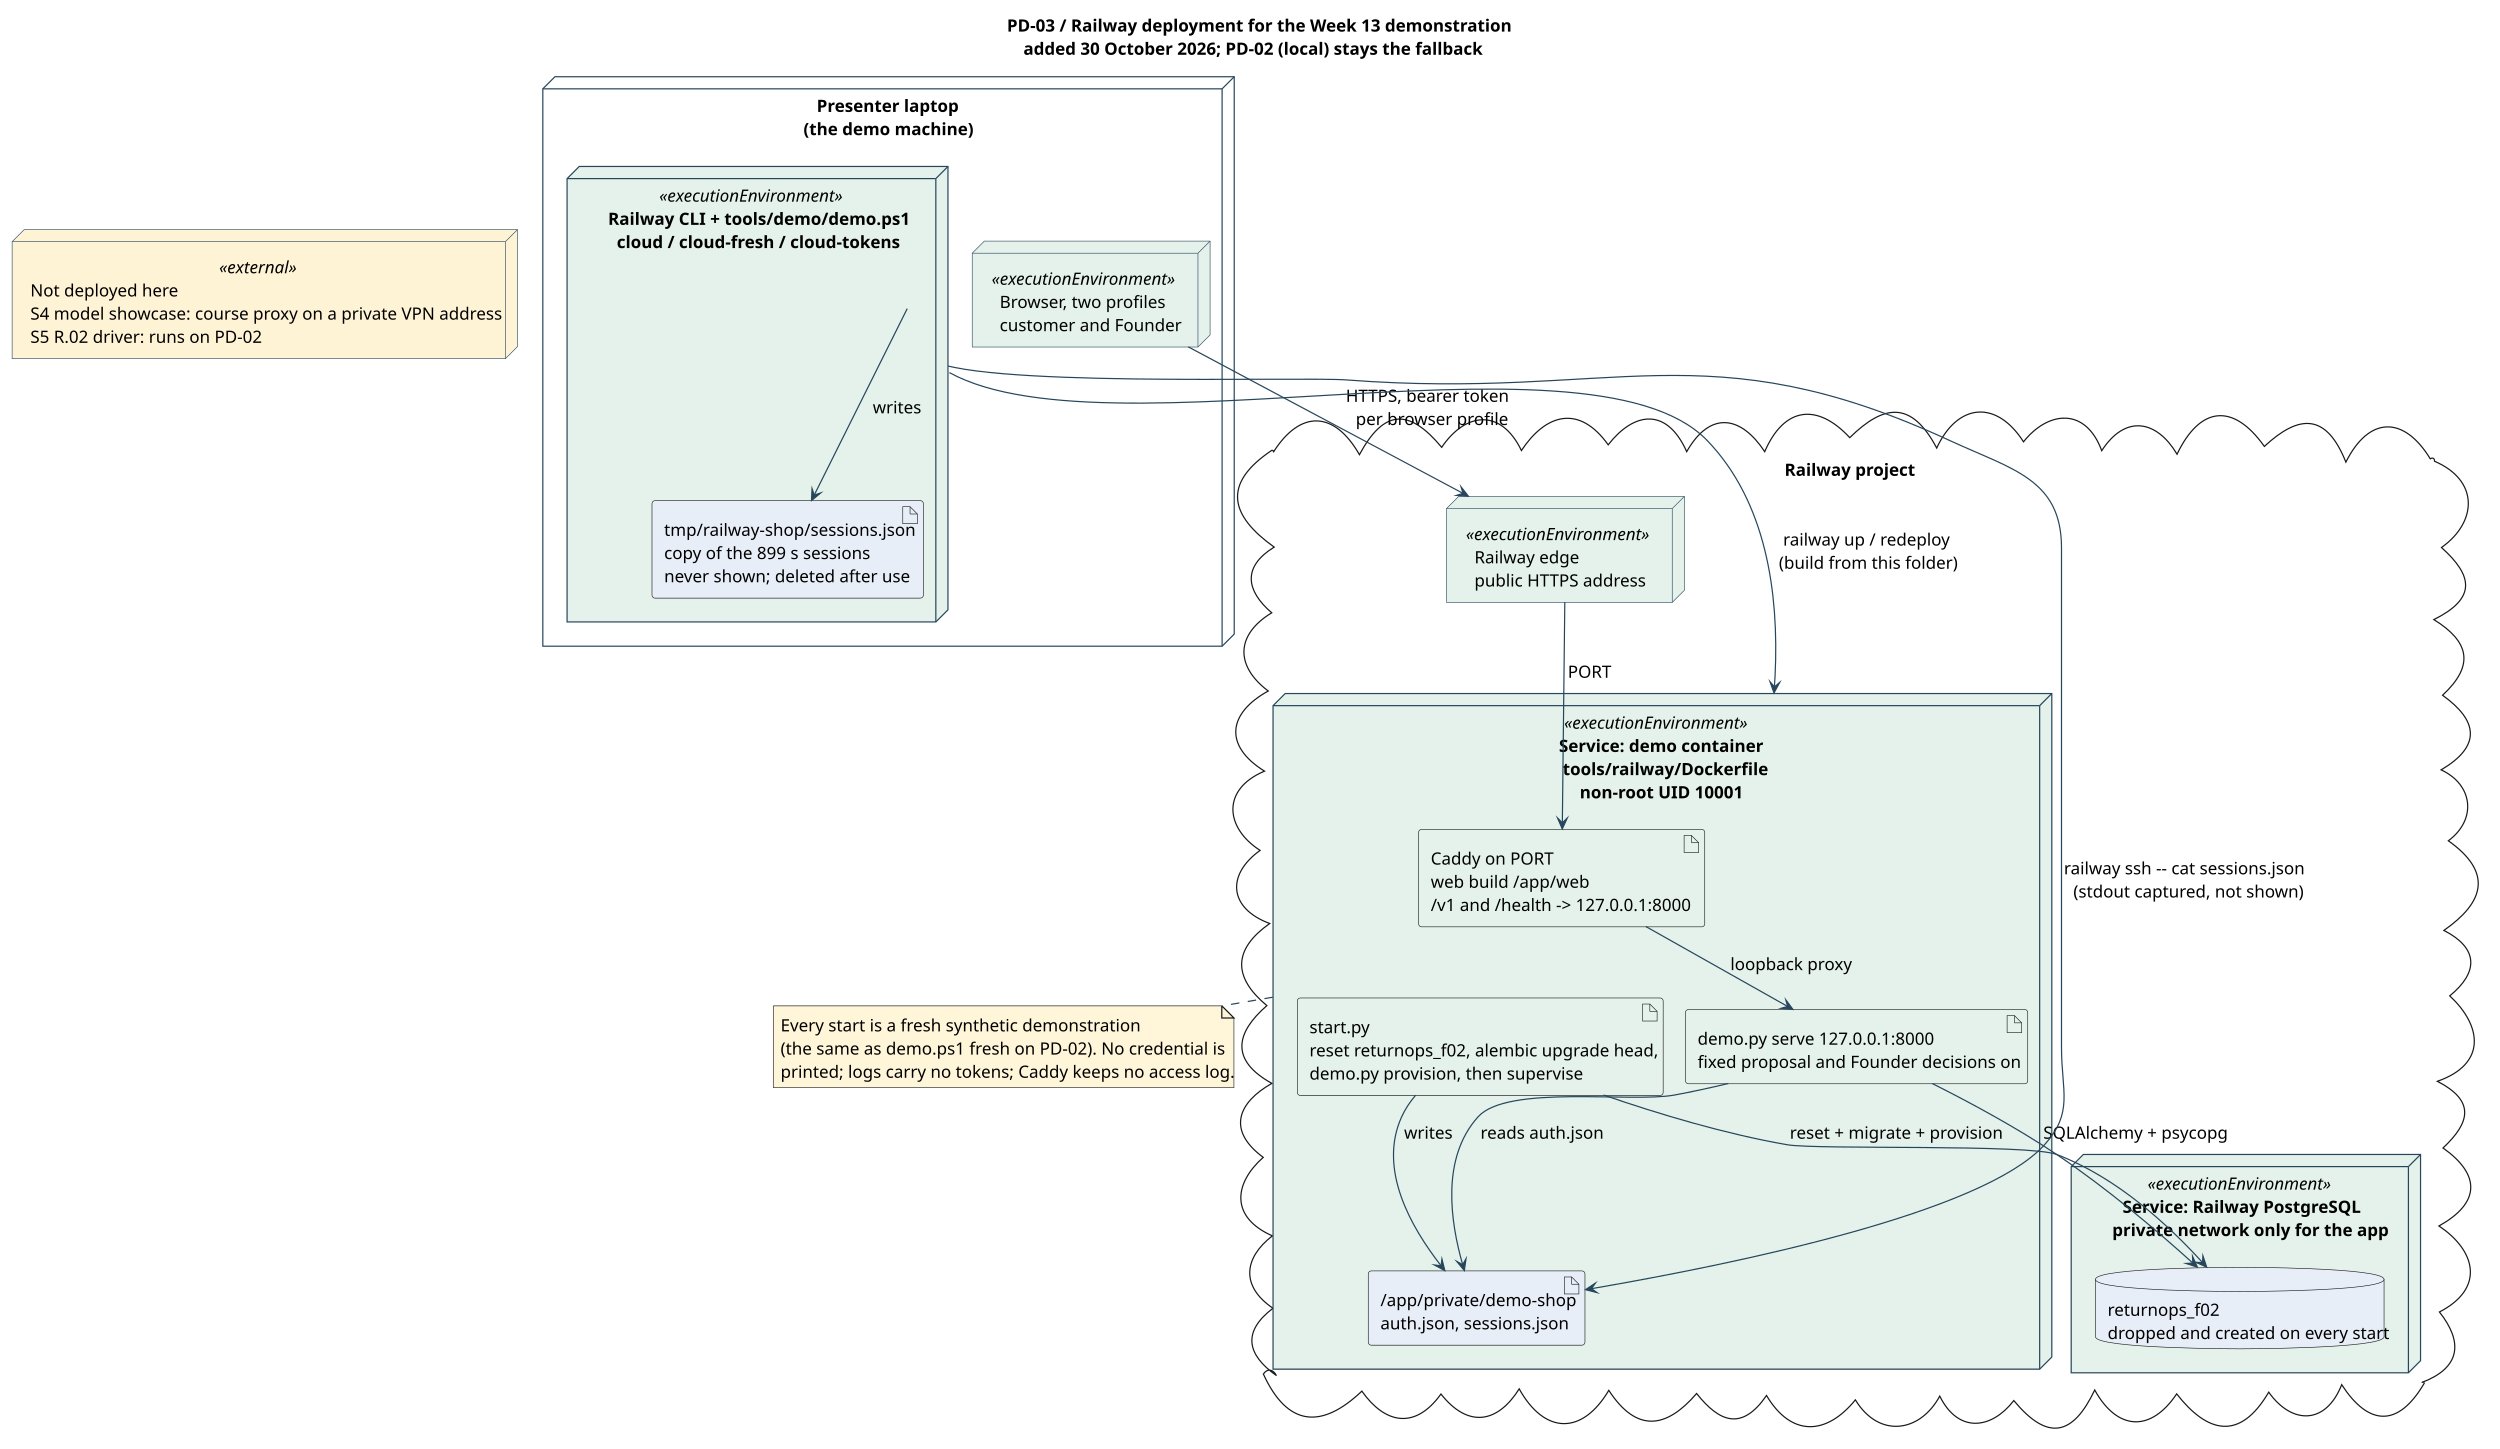
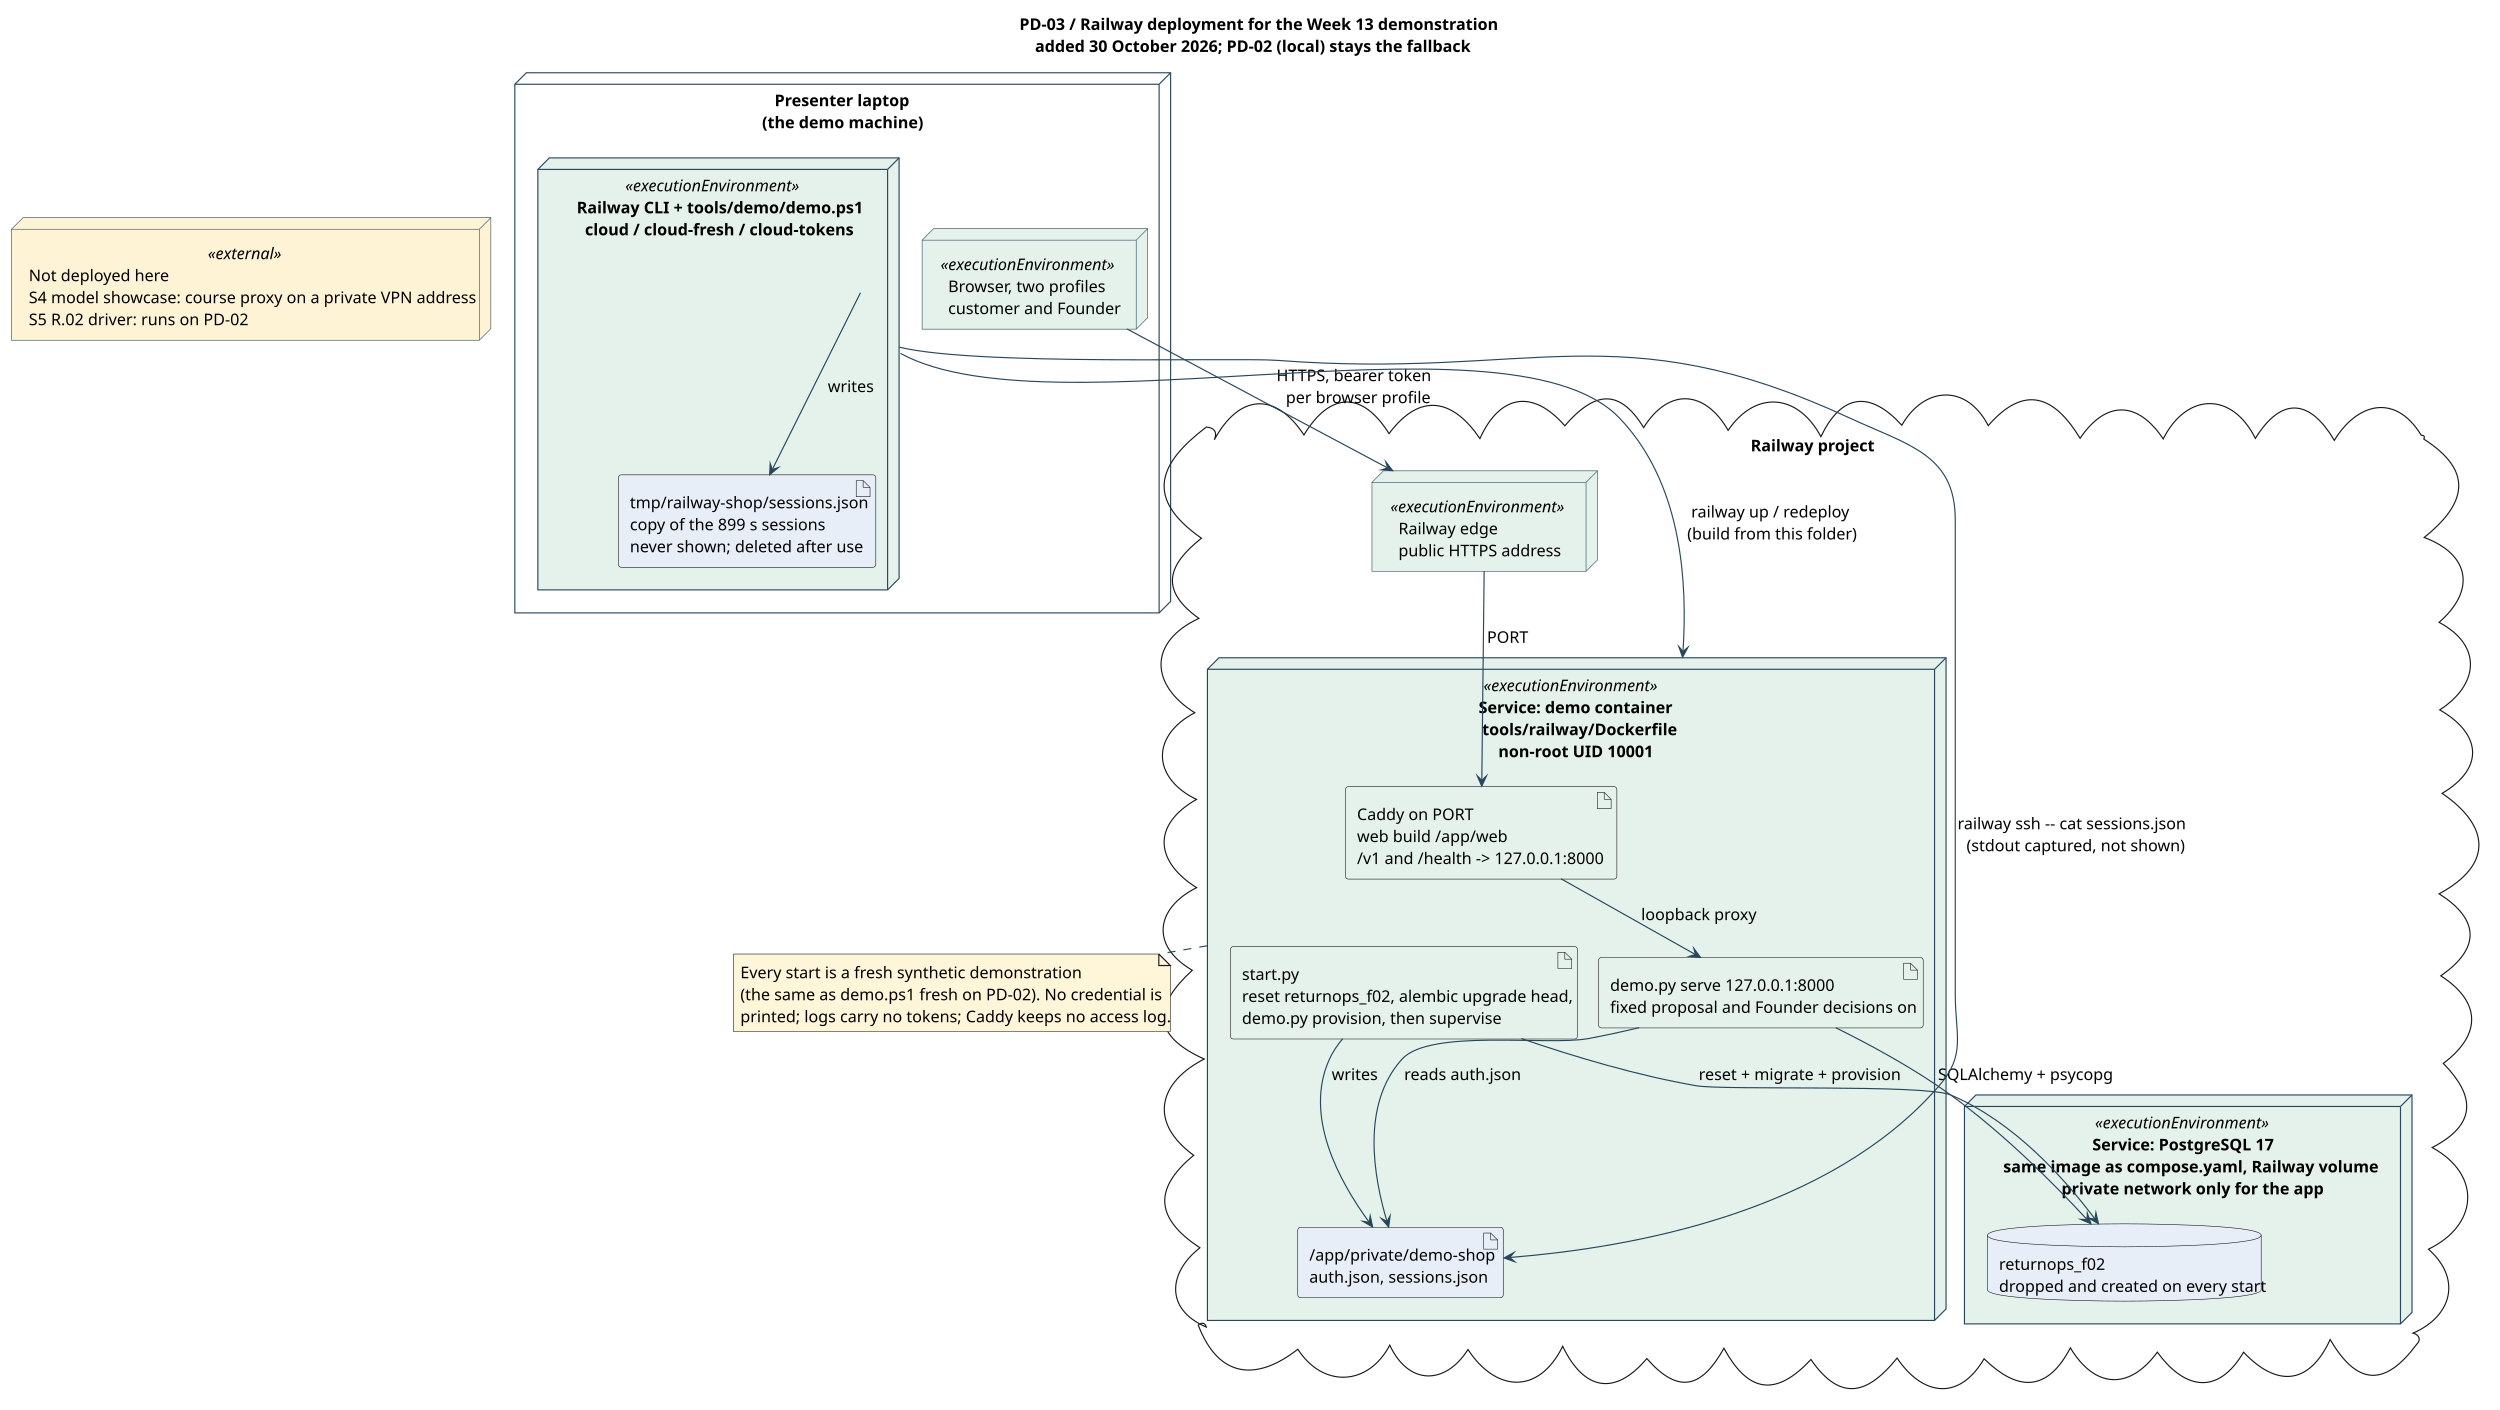
- <svg xmlns="http://www.w3.org/2000/svg" version="1.1" data-diagram-type="DESCRIPTION" style="width:2061px;height:1194px;background:#FFFFFF;" width="2061px" height="1194px" viewBox="0 0 2061 1194" zoomAndPan="magnify" preserveAspectRatio="none" contentStyleType="text/css">
+ <svg xmlns="http://www.w3.org/2000/svg" version="1.1" data-diagram-type="DESCRIPTION" style="width:2173px;height:1225px;background:#FFFFFF;" width="2173px" height="1225px" viewBox="0 0 2173 1225" zoomAndPan="magnify" preserveAspectRatio="none" contentStyleType="text/css">
  <defs />
  <g font-family="sans-serif" lengthAdjust="spacing">
    <g class="title" data-source-line="1">
-       <text x="830.107" y="26.044" fill="#000" font-size="14" textLength="394.427" font-weight="700">PD-03 / Railway deployment for the Week 13 demonstration</text>
-       <text x="843.693" y="45.164" fill="#000" font-size="14" textLength="367.254" font-weight="700">added 30 October 2026; PD-02 (local) stays the fallback</text>
+       <text x="886.045" y="26.044" fill="#000" font-size="14" textLength="394.427" font-weight="700">PD-03 / Railway deployment for the Week 13 demonstration</text>
+       <text x="899.631" y="45.164" fill="#000" font-size="14" textLength="367.254" font-weight="700">added 30 October 2026; PD-02 (local) stays the fallback</text>
    </g>
    <g class="cluster" data-qualified-name="Laptop" id="ent0001" data-source-line="14">
      <polygon points="447.5,73.24,457.5,63.24,1017.5,63.24,1017.5,522.74,1007.5,532.74,447.5,532.74,447.5,73.24" fill="none" style="stroke:#27465B;stroke-width:1;stroke-linejoin:miter;stroke-miterlimit:10;" />
      <line x1="1007.5" y1="73.24" x2="1017.5" y2="63.24" style="stroke:#27465B;stroke-width:1;" />
      <line x1="447.5" y1="73.24" x2="1007.5" y2="73.24" style="stroke:#27465B;stroke-width:1;" />
      <line x1="1007.5" y1="73.24" x2="1007.5" y2="532.74" style="stroke:#27465B;stroke-width:1;" />
      <text x="673.262" y="92.284" fill="#000" font-size="14" textLength="110.476" font-weight="700">Presenter laptop</text>
      <text x="662.379" y="111.404" fill="#000" font-size="14" textLength="132.241" font-weight="700">(the demo machine)</text>
    </g>
    <g class="cluster" data-qualified-name="Laptop.Cli" id="ent0003" data-source-line="16">
      <polygon points="467.5,147.24,477.5,137.24,781.5,137.24,781.5,502.74,771.5,512.74,467.5,512.74,467.5,147.24" fill="#E4F2EB" style="stroke:#27465B;stroke-width:1;stroke-linejoin:miter;stroke-miterlimit:10;" />
      <line x1="771.5" y1="147.24" x2="781.5" y2="137.24" style="stroke:#27465B;stroke-width:1;" />
      <line x1="467.5" y1="147.24" x2="771.5" y2="147.24" style="stroke:#27465B;stroke-width:1;" />
      <line x1="771.5" y1="147.24" x2="771.5" y2="512.74" style="stroke:#27465B;stroke-width:1;" />
      <text x="543.452" y="166.284" fill="#000" font-size="14" textLength="154.096" font-style="italic">«executionEnvironment»</text>
      <text x="501.278" y="185.404" fill="#000" font-size="14" textLength="238.444" font-weight="700">Railway CLI + tools/demo/demo.ps1</text>
      <text x="508.493" y="204.524" fill="#000" font-size="14" textLength="224.014" font-weight="700">cloud / cloud-fresh / cloud-tokens</text>
    </g>
    <g class="cluster" data-qualified-name="Railway" id="ent0005" data-source-line="21">
-       <path d="M1049.665,372.936 C1072.088,337.358 1100.176,338.78 1120.704,374.815 C1141.182,336.852 1161.827,336.769 1188.538,368.773 C1208.069,339.82 1237.297,336.257 1254.258,371.409 C1274.223,341.281 1301.617,332.95 1325.8,366.683 C1347.586,338.789 1374.333,336.092 1390.51,372.342 C1410.013,338.208 1435.327,342.749 1454.827,372.345 C1470.812,335.357 1498.084,331.875 1524.93,360.79 C1553.571,332.711 1575.984,330.432 1596.621,369.354 C1613.815,332.285 1645.832,329.24 1668.18,364.236 C1688.479,338.651 1719.381,335.417 1732.669,371.561 C1752.117,341.438 1778.011,346.223 1794.752,374.442 C1813.721,334.887 1841.002,331.77 1866.733,368.022 C1895.757,341.129 1917.855,340.726 1933.944,380.972 C1952.91,343.022 1981.637,342.421 2003.5,378.24 C2005.619,376.891 2007.052,377.931 2007.063,380.274 C2043.851,396.036 2042.449,430.273 2012.774,451.372 C2039.275,475.195 2041.249,493.443 2006.504,510.804 C2035.903,529.075 2040.166,548.484 2013.668,573.175 C2042.843,594.161 2045.958,614.914 2012.477,634.686 C2039,646.984 2041.958,675.742 2018.427,693.135 C2055.641,719.62 2047.642,744.038 2014.756,767.04 C2043.517,781.772 2043.387,801.583 2019.559,820.998 C2045.71,845.184 2050.717,876.974 2009.394,891.421 C2040.926,907.778 2036.3,925.492 2014.035,946.391 C2045.476,968.679 2044.592,991.822 2010.681,1010.703 C2040.249,1030.351 2049.714,1061.575 2011.077,1081.604 C2030.915,1106.67 2028.452,1127.66 1996.5,1139.74 C1997.424,1138.922 1998.173,1139.204 1998.579,1140.302 C1977.339,1176.627 1953.021,1176.224 1930.495,1141.536 C1917.473,1174.663 1889.521,1174.719 1870.335,1147.702 C1846.426,1188.451 1819.724,1181.481 1794.451,1149.117 C1772.915,1181.245 1745.321,1179.353 1726.893,1145.915 C1708.656,1184.299 1687.81,1187.995 1660.195,1154.634 C1641.663,1178.572 1614.36,1181.825 1599.13,1150.956 C1582.668,1181.322 1548.798,1185.75 1529.574,1154.051 C1505.855,1183.204 1476.909,1185.023 1456.319,1150.453 C1435.975,1179.993 1417.514,1172.516 1398.69,1148.806 C1373.551,1178.065 1349.128,1181.263 1326.301,1146.204 C1304.2,1183.436 1273.307,1182.517 1252.426,1144.998 C1234.186,1173.922 1209.902,1177.09 1187.935,1149.231 C1166.7,1178.762 1141.884,1174.061 1122.718,1146.853 C1089.65,1178.246 1061.521,1176.428 1041.5,1132.74 C1045.165,1127.575 1049.814,1129.124 1052.272,1134.032 C1028.158,1116.942 1023.647,1098.131 1049.455,1078.508 C1022.854,1060.527 1025.14,1037.259 1048.936,1018.839 C1014.548,1003.701 1016.645,976.131 1041.404,954.11 C1010.947,931.644 1020.811,908.787 1048.545,893.136 C1014.328,874.254 1018.204,851.817 1044.409,829.036 C1016.236,805.602 1016.401,782.73 1046.751,761.32 C1013.377,749.034 1010.484,721.471 1038.82,701.063 C1009.896,682.507 1006.782,650.697 1042.459,635.738 C1008.319,614.513 1012.632,587.781 1045.531,569.674 C1018.12,549.028 1018.627,523.274 1048.413,505.185 C1027.27,487.065 1023.906,467.374 1050.425,451.025 C1014.191,425.139 1007.037,399.001 1048.5,371.24 C1049.743,371.209 1050.191,371.753 1049.665,372.936" style="stroke:#181818;stroke-width:1;" fill="none" />
-       <text x="1471.148" y="392.284" fill="#000" font-size="14" textLength="102.703" font-weight="700">Railway project</text>
+       <path d="M1055.479,382.279 C1076.67,343.145 1107.993,339.538 1133.385,378.064 C1155.876,340.981 1183.685,339.209 1207.352,376.9 C1234.626,340.451 1262.914,346.835 1286.345,381.187 C1303.691,342.768 1332.182,338.039 1360.134,370.081 C1384.157,342.388 1406.135,335.044 1428.681,371.655 C1450.709,336.346 1482.349,339.485 1502.078,374.068 C1526.492,338.268 1563.214,342.684 1582.708,379.529 C1600.821,341.925 1625.378,339.35 1653.065,369.601 C1672.4,335.825 1709.161,333.265 1728.188,369.93 C1760.231,333.174 1786.047,344.861 1808.032,380.954 C1830.574,347.624 1858.228,348.44 1880.256,381.512 C1900.391,341.505 1939.748,339.813 1960.366,381.036 C1983.306,344.06 2007.924,347.143 2029.036,382.765 C2048.05,351.248 2081.336,340.537 2104.5,378.24 C2106.896,378.287 2107.842,379.331 2106.789,381.676 C2151.223,410.111 2142.97,438.422 2107.121,467.17 C2147.223,482.1 2151.867,513.401 2120.052,540.937 C2158.833,561.656 2153.668,595.791 2120.61,617.036 C2156.099,637.346 2160.485,667.17 2122.695,689.586 C2164.006,717.807 2167.517,751.298 2120.115,776.899 C2155.438,799.378 2156.018,824.309 2121.547,848.19 C2156.919,870.991 2156.937,899.554 2123.696,924.292 C2151.977,953.072 2152.629,977.443 2114.088,997.447 C2157.592,1021.444 2153.836,1064.994 2110.827,1085.798 C2140.225,1111.87 2130.983,1144.157 2097.5,1158.74 C2102.28,1159.915 2104.914,1164.444 2100.575,1168.493 C2072.855,1205.742 2048.864,1204.367 2025.386,1164.364 C2006.965,1204.323 1978.771,1205.665 1950.102,1175.342 C1927.198,1214.198 1898.009,1206.792 1875.157,1175.287 C1850.692,1208.704 1820.644,1206.759 1799.567,1171.554 C1779.242,1210.512 1753.415,1209.276 1724.581,1181.051 C1702.391,1218.741 1670.592,1212.656 1648.962,1180.444 C1623.953,1211.391 1600.236,1219.568 1574.069,1181.705 C1543.493,1214.38 1519.785,1210.837 1498.441,1171.948 C1479.265,1206.093 1459.369,1212.674 1431.419,1180.865 C1403.043,1214.492 1376.277,1207.748 1358.301,1170.184 C1337.173,1213.084 1299.831,1209.627 1275.978,1173.005 C1256.085,1204.299 1224.18,1204.092 1207.994,1169.199 C1189.242,1204.875 1149.913,1206.629 1128.078,1172.742 C1092.27,1200.775 1059.253,1198.141 1041.5,1151.74 C1044.393,1149.331 1047.397,1149.435 1048.608,1153.567 C1011.919,1137.817 1015.889,1105.576 1042.966,1084.609 C1005.26,1059.693 1001.278,1034.087 1037.552,1004.192 C997.923,975.211 1007.052,940.852 1046.683,920.52 C1000.809,899.772 1002.283,874.817 1036.313,843.333 C999.365,821.867 1004.734,789.219 1040.084,771.552 C1004.359,749.126 1000.597,717.352 1039.999,694.844 C1001.466,676.344 1000.097,639.542 1038.512,619.523 C999.695,595.327 997.922,558.106 1042.067,537.506 C1007.165,512.501 1015.321,490.777 1044.302,467.821 C994.031,432.727 1007.459,402.366 1048.5,371.24 C1055.536,371.588 1058.309,375.694 1055.479,382.279" style="stroke:#181818;stroke-width:1;" fill="none" />
+       <text x="1521.648" y="392.284" fill="#000" font-size="14" textLength="102.703" font-weight="700">Railway project</text>
    </g>
    <g class="cluster" data-qualified-name="Railway.Service" id="ent0007" data-source-line="23">
-       <polygon points="1049.5,581.74,1059.5,571.74,1691.5,571.74,1691.5,1118.74,1681.5,1128.74,1049.5,1128.74,1049.5,581.74" fill="#E4F2EB" style="stroke:#27465B;stroke-width:1;stroke-linejoin:miter;stroke-miterlimit:10;" />
+       <polygon points="1049.5,581.74,1059.5,571.74,1691.5,571.74,1691.5,1137.74,1681.5,1147.74,1049.5,1147.74,1049.5,581.74" fill="#E4F2EB" style="stroke:#27465B;stroke-width:1;stroke-linejoin:miter;stroke-miterlimit:10;" />
      <line x1="1681.5" y1="581.74" x2="1691.5" y2="571.74" style="stroke:#27465B;stroke-width:1;" />
      <line x1="1049.5" y1="581.74" x2="1681.5" y2="581.74" style="stroke:#27465B;stroke-width:1;" />
-       <line x1="1681.5" y1="581.74" x2="1681.5" y2="1128.74" style="stroke:#27465B;stroke-width:1;" />
+       <line x1="1681.5" y1="581.74" x2="1681.5" y2="1147.74" style="stroke:#27465B;stroke-width:1;" />
      <text x="1289.452" y="600.784" fill="#000" font-size="14" textLength="154.096" font-style="italic">«executionEnvironment»</text>
      <text x="1285.193" y="619.904" fill="#000" font-size="14" textLength="162.613" font-weight="700">Service: demo container</text>
      <text x="1288.304" y="639.024" fill="#000" font-size="14" textLength="156.393" font-weight="700">tools/railway/Dockerfile</text>
      <text x="1302.324" y="658.145" fill="#000" font-size="14" textLength="128.352" font-weight="700">non-root UID 10001</text>
    </g>
    <g class="cluster" data-qualified-name="Railway.Postgres" id="ent0012" data-source-line="29">
-       <polygon points="1707.5,961.74,1717.5,951.74,1995.5,951.74,1995.5,1121.74,1985.5,1131.74,1707.5,1131.74,1707.5,961.74" fill="#E4F2EB" style="stroke:#27465B;stroke-width:1;stroke-linejoin:miter;stroke-miterlimit:10;" />
-       <line x1="1985.5" y1="961.74" x2="1995.5" y2="951.74" style="stroke:#27465B;stroke-width:1;" />
-       <line x1="1707.5" y1="961.74" x2="1985.5" y2="961.74" style="stroke:#27465B;stroke-width:1;" />
-       <line x1="1985.5" y1="961.74" x2="1985.5" y2="1131.74" style="stroke:#27465B;stroke-width:1;" />
-       <text x="1770.452" y="980.784" fill="#000" font-size="14" textLength="154.096" font-style="italic">«executionEnvironment»</text>
-       <text x="1749.849" y="999.904" fill="#000" font-size="14" textLength="195.303" font-weight="700">Service: Railway PostgreSQL</text>
-       <text x="1741.317" y="1019.024" fill="#000" font-size="14" textLength="212.365" font-weight="700">private network only for the app</text>
+       <polygon points="1707.5,961.74,1717.5,951.74,2096.5,951.74,2096.5,1140.74,2086.5,1150.74,1707.5,1150.74,1707.5,961.74" fill="#E4F2EB" style="stroke:#27465B;stroke-width:1;stroke-linejoin:miter;stroke-miterlimit:10;" />
+       <line x1="2086.5" y1="961.74" x2="2096.5" y2="951.74" style="stroke:#27465B;stroke-width:1;" />
+       <line x1="1707.5" y1="961.74" x2="2086.5" y2="961.74" style="stroke:#27465B;stroke-width:1;" />
+       <line x1="2086.5" y1="961.74" x2="2086.5" y2="1150.74" style="stroke:#27465B;stroke-width:1;" />
+       <text x="1820.952" y="980.784" fill="#000" font-size="14" textLength="154.096" font-style="italic">«executionEnvironment»</text>
+       <text x="1818.631" y="999.904" fill="#000" font-size="14" textLength="158.737" font-weight="700">Service: PostgreSQL 17</text>
+       <text x="1741.204" y="1019.024" fill="#000" font-size="14" textLength="313.592" font-weight="700">same image as compose.yaml, Railway volume</text>
+       <text x="1791.817" y="1038.145" fill="#000" font-size="14" textLength="212.365" font-weight="700">private network only for the app</text>
    </g>
    <g class="entity" data-qualified-name="Elsewhere" id="ent0014" data-source-line="34">
      <polygon points="10,199.24,20,189.24,426.633,189.24,426.633,285.721,416.633,295.721,10,295.721,10,199.24" fill="#FFF3D6" style="stroke:#27465B;stroke-width:0.5;stroke-linejoin:miter;stroke-miterlimit:10;" />
      <line x1="416.633" y1="199.24" x2="426.633" y2="189.24" style="stroke:#27465B;stroke-width:0.5;" />
      <line x1="10" y1="199.24" x2="416.633" y2="199.24" style="stroke:#27465B;stroke-width:0.5;" />
      <line x1="416.633" y1="199.24" x2="416.633" y2="295.721" style="stroke:#27465B;stroke-width:0.5;" />
      <text x="180.627" y="225.284" fill="#000" font-size="14" textLength="65.379" font-style="italic">«external»</text>
      <text x="25" y="244.404" fill="#000" font-size="14" textLength="114.413">Not deployed here</text>
      <text x="25" y="263.524" fill="#000" font-size="14" textLength="376.633">S4 model showcase: course proxy on a private VPN address</text>
      <text x="25" y="282.645" fill="#000" font-size="14" textLength="187.53">S5 R.02 driver: runs on PD-02</text>
    </g>
    <g class="entity" data-qualified-name="GMN25" id="ent0026" data-source-line="48">
      <path d="M637.5,829.24 L637.5,896.601 L1017.25,896.601 L1017.25,839.24 L1007.25,829.24 L637.5,829.24" style="stroke:#181818;stroke-width:0.5;" fill="#FFF5D9" />
      <path d="M1007.25,829.24 L1007.25,839.24 L1017.25,839.24 L1007.25,829.24" style="stroke:#181818;stroke-width:1;" fill="#FFF5D9" />
      <text x="643.5" y="850.284" fill="#000" font-size="14" textLength="279.337">Every start is a fresh synthetic demonstration</text>
      <text x="643.5" y="869.404" fill="#000" font-size="14" textLength="353.274">(the same as demo.ps1 fresh on PD-02). No credential is</text>
      <text x="643.5" y="888.524" fill="#000" font-size="14" textLength="358.75">printed; logs carry no tokens; Caddy keeps no access log.</text>
    </g>
    <g class="entity" data-qualified-name="Laptop.Browser" id="ent0002" data-source-line="15">
      <polygon points="801.5,208.74,811.5,198.74,997.596,198.74,997.596,276.101,987.596,286.101,801.5,286.101,801.5,208.74" fill="#E4F2EB" style="stroke:#27465B;stroke-width:0.5;stroke-linejoin:miter;stroke-miterlimit:10;" />
      <line x1="987.596" y1="208.74" x2="997.596" y2="198.74" style="stroke:#27465B;stroke-width:0.5;" />
      <line x1="801.5" y1="208.74" x2="987.596" y2="208.74" style="stroke:#27465B;stroke-width:0.5;" />
      <line x1="987.596" y1="208.74" x2="987.596" y2="286.101" style="stroke:#27465B;stroke-width:0.5;" />
      <text x="817.5" y="234.784" fill="#000" font-size="14" textLength="154.096" font-style="italic">«executionEnvironment»</text>
      <text x="824.121" y="253.904" fill="#000" font-size="14" textLength="129.931">Browser, two profiles</text>
      <text x="824.121" y="273.024" fill="#000" font-size="14" textLength="140.854">customer and Founder</text>
    </g>
    <g class="entity" data-qualified-name="Laptop.Cli.LocalSessions" id="ent0004" data-source-line="17">
      <rect x="537.5" y="412.74" width="223.744" height="80.36" fill="#E8EEF7" style="stroke:#181818;stroke-width:0.5;" rx="2.5" ry="2.5" />
      <polygon points="744.244,417.74,744.244,431.74,756.244,431.74,756.244,423.74,750.244,417.74,744.244,417.74" fill="#E8EEF7" style="stroke:#181818;stroke-width:0.5;stroke-linejoin:miter;stroke-miterlimit:10;" />
      <line x1="750.244" y1="417.74" x2="750.244" y2="423.74" style="stroke:#181818;stroke-width:0.5;" />
      <line x1="756.244" y1="423.74" x2="750.244" y2="423.74" style="stroke:#181818;stroke-width:0.5;" />
      <text x="547.5" y="441.784" fill="#000" font-size="14" textLength="193.744">tmp/railway-shop/sessions.json</text>
      <text x="547.5" y="460.904" fill="#000" font-size="14" textLength="164.985">copy of the 899 s sessions</text>
      <text x="547.5" y="480.024" fill="#000" font-size="14" textLength="191.454">never shown; deleted after use</text>
    </g>
    <g class="entity" data-qualified-name="Railway.Edge" id="ent0006" data-source-line="22">
      <polygon points="1192.5,419.24,1202.5,409.24,1388.596,409.24,1388.596,486.601,1378.596,496.601,1192.5,496.601,1192.5,419.24" fill="#E4F2EB" style="stroke:#27465B;stroke-width:0.5;stroke-linejoin:miter;stroke-miterlimit:10;" />
      <line x1="1378.596" y1="419.24" x2="1388.596" y2="409.24" style="stroke:#27465B;stroke-width:0.5;" />
      <line x1="1192.5" y1="419.24" x2="1378.596" y2="419.24" style="stroke:#27465B;stroke-width:0.5;" />
      <line x1="1378.596" y1="419.24" x2="1378.596" y2="496.601" style="stroke:#27465B;stroke-width:0.5;" />
      <text x="1208.5" y="445.284" fill="#000" font-size="14" textLength="154.096" font-style="italic">«executionEnvironment»</text>
      <text x="1215.521" y="464.404" fill="#000" font-size="14" textLength="84.048">Railway edge</text>
      <text x="1215.521" y="483.524" fill="#000" font-size="14" textLength="140.055">public HTTPS address</text>
    </g>
    <g class="entity" data-qualified-name="Railway.Service.Start" id="ent0008" data-source-line="24">
      <rect x="1069.5" y="822.74" width="301.619" height="80.36" fill="#E4F2EB" style="stroke:#181818;stroke-width:0.5;" rx="2.5" ry="2.5" />
      <polygon points="1354.119,827.74,1354.119,841.74,1366.119,841.74,1366.119,833.74,1360.119,827.74,1354.119,827.74" fill="#E4F2EB" style="stroke:#181818;stroke-width:0.5;stroke-linejoin:miter;stroke-miterlimit:10;" />
      <line x1="1360.119" y1="827.74" x2="1360.119" y2="833.74" style="stroke:#181818;stroke-width:0.5;" />
      <line x1="1366.119" y1="833.74" x2="1360.119" y2="833.74" style="stroke:#181818;stroke-width:0.5;" />
      <text x="1079.5" y="851.784" fill="#000" font-size="14" textLength="45.903">start.py</text>
      <text x="1079.5" y="870.904" fill="#000" font-size="14" textLength="271.619">reset returnops_f02, alembic upgrade head,</text>
      <text x="1079.5" y="890.024" fill="#000" font-size="14" textLength="212.447">demo.py provision, then supervise</text>
    </g>
    <g class="entity" data-qualified-name="Railway.Service.Caddy" id="ent0009" data-source-line="25">
      <rect x="1169.5" y="683.74" width="235.885" height="80.36" fill="#E4F2EB" style="stroke:#181818;stroke-width:0.5;" rx="2.5" ry="2.5" />
      <polygon points="1388.385,688.74,1388.385,702.74,1400.385,702.74,1400.385,694.74,1394.385,688.74,1388.385,688.74" fill="#E4F2EB" style="stroke:#181818;stroke-width:0.5;stroke-linejoin:miter;stroke-miterlimit:10;" />
      <line x1="1394.385" y1="688.74" x2="1394.385" y2="694.74" style="stroke:#181818;stroke-width:0.5;" />
      <line x1="1400.385" y1="694.74" x2="1394.385" y2="694.74" style="stroke:#181818;stroke-width:0.5;" />
      <text x="1179.5" y="712.784" fill="#000" font-size="14" textLength="102.71">Caddy on PORT</text>
      <text x="1179.5" y="731.904" fill="#000" font-size="14" textLength="119.861">web build /app/web</text>
      <text x="1179.5" y="751.024" fill="#000" font-size="14" textLength="205.885">/v1 and /health -&gt; 127.0.0.1:8000</text>
    </g>
    <g class="entity" data-qualified-name="Railway.Service.Api" id="ent0010" data-source-line="26">
      <rect x="1389.5" y="832.24" width="282.164" height="61.24" fill="#E4F2EB" style="stroke:#181818;stroke-width:0.5;" rx="2.5" ry="2.5" />
      <polygon points="1654.664,837.24,1654.664,851.24,1666.664,851.24,1666.664,843.24,1660.664,837.24,1654.664,837.24" fill="#E4F2EB" style="stroke:#181818;stroke-width:0.5;stroke-linejoin:miter;stroke-miterlimit:10;" />
      <line x1="1660.664" y1="837.24" x2="1660.664" y2="843.24" style="stroke:#181818;stroke-width:0.5;" />
      <line x1="1666.664" y1="843.24" x2="1660.664" y2="843.24" style="stroke:#181818;stroke-width:0.5;" />
      <text x="1399.5" y="861.284" fill="#000" font-size="14" textLength="189.13">demo.py serve 127.0.0.1:8000</text>
      <text x="1399.5" y="880.404" fill="#000" font-size="14" textLength="252.164">fixed proposal and Founder decisions on</text>
    </g>
    <g class="entity" data-qualified-name="Railway.Service.Private" id="ent0011" data-source-line="27">
-       <rect x="1128" y="1047.74" width="178.641" height="61.24" fill="#E8EEF7" style="stroke:#181818;stroke-width:0.5;" rx="2.5" ry="2.5" />
-       <polygon points="1289.641,1052.74,1289.641,1066.74,1301.641,1066.74,1301.641,1058.74,1295.641,1052.74,1289.641,1052.74" fill="#E8EEF7" style="stroke:#181818;stroke-width:0.5;stroke-linejoin:miter;stroke-miterlimit:10;" />
-       <line x1="1295.641" y1="1052.74" x2="1295.641" y2="1058.74" style="stroke:#181818;stroke-width:0.5;" />
-       <line x1="1301.641" y1="1058.74" x2="1295.641" y2="1058.74" style="stroke:#181818;stroke-width:0.5;" />
-       <text x="1138" y="1076.784" fill="#000" font-size="14" textLength="147.089">/app/private/demo-shop</text>
-       <text x="1138" y="1095.904" fill="#000" font-size="14" textLength="148.641">auth.json, sessions.json</text>
+       <rect x="1128" y="1066.74" width="178.641" height="61.24" fill="#E8EEF7" style="stroke:#181818;stroke-width:0.5;" rx="2.5" ry="2.5" />
+       <polygon points="1289.641,1071.74,1289.641,1085.74,1301.641,1085.74,1301.641,1077.74,1295.641,1071.74,1289.641,1071.74" fill="#E8EEF7" style="stroke:#181818;stroke-width:0.5;stroke-linejoin:miter;stroke-miterlimit:10;" />
+       <line x1="1295.641" y1="1071.74" x2="1295.641" y2="1077.74" style="stroke:#181818;stroke-width:0.5;" />
+       <line x1="1301.641" y1="1077.74" x2="1295.641" y2="1077.74" style="stroke:#181818;stroke-width:0.5;" />
+       <text x="1138" y="1095.784" fill="#000" font-size="14" textLength="147.089">/app/private/demo-shop</text>
+       <text x="1138" y="1114.904" fill="#000" font-size="14" textLength="148.641">auth.json, sessions.json</text>
    </g>
    <g class="entity" data-qualified-name="Railway.Postgres.Database" id="ent0013" data-source-line="30">
-       <path d="M1727.5,1054.74 C1727.5,1044.74 1846.458,1044.74 1846.458,1044.74 C1846.458,1044.74 1965.416,1044.74 1965.416,1054.74 L1965.416,1101.98 C1965.416,1111.98 1846.458,1111.98 1846.458,1111.98 C1846.458,1111.98 1727.5,1111.98 1727.5,1101.98 L1727.5,1054.74" style="stroke:#181818;stroke-width:0.5;" fill="#E8EEF7" />
-       <path d="M1727.5,1054.74 C1727.5,1064.74 1846.458,1064.74 1846.458,1064.74 C1846.458,1064.74 1965.416,1064.74 1965.416,1054.74" style="stroke:#181818;stroke-width:0.5;" fill="none" />
-       <text x="1737.5" y="1084.784" fill="#000" font-size="14" textLength="86.393">returnops_f02</text>
-       <text x="1737.5" y="1103.904" fill="#000" font-size="14" textLength="217.916">dropped and created on every start</text>
+       <path d="M1727.5,1073.74 C1727.5,1063.74 1846.458,1063.74 1846.458,1063.74 C1846.458,1063.74 1965.416,1063.74 1965.416,1073.74 L1965.416,1120.98 C1965.416,1130.98 1846.458,1130.98 1846.458,1130.98 C1846.458,1130.98 1727.5,1130.98 1727.5,1120.98 L1727.5,1073.74" style="stroke:#181818;stroke-width:0.5;" fill="#E8EEF7" />
+       <path d="M1727.5,1073.74 C1727.5,1083.74 1846.458,1083.74 1846.458,1083.74 C1846.458,1083.74 1965.416,1083.74 1965.416,1073.74" style="stroke:#181818;stroke-width:0.5;" fill="none" />
+       <text x="1737.5" y="1103.784" fill="#000" font-size="14" textLength="86.393">returnops_f02</text>
+       <text x="1737.5" y="1122.904" fill="#000" font-size="14" textLength="217.916">dropped and created on every start</text>
    </g>
    <g class="link" data-entity-1="ent0002" data-entity-2="ent0006" id="lnk15" data-link-type="dependency">
      <polygon points="1210.539,409.101,1204.48,401.337,1206.127,406.748,1200.715,408.396,1210.539,409.101" fill="#27465B" style="stroke:#27465B;stroke-width:1;stroke-linejoin:miter;stroke-miterlimit:10;" />
      <path d="M979.568,285.936 C1047.042,321.917 1138.684,370.784 1206.127,406.748" style="stroke:#27465B;stroke-width:1;" fill="none" />
      <text x="1109.5" y="331.284" fill="#000" font-size="14" textLength="132.275">HTTPS, bearer token</text>
      <text x="1117.669" y="350.404" fill="#000" font-size="14" textLength="115.938">per browser profile</text>
    </g>
    <g class="link" data-entity-1="ent0006" data-entity-2="ent0009" id="lnk16" data-link-type="dependency">
      <polygon points="1287.939,683.379,1292.039,674.424,1287.995,678.379,1284.04,674.335,1287.939,683.379" fill="#27465B" style="stroke:#27465B;stroke-width:1;stroke-linejoin:miter;stroke-miterlimit:10;" />
      <path d="M1290.025,496.364 C1289.451,547.771 1288.551,628.478 1287.995,678.379" style="stroke:#27465B;stroke-width:1;" fill="none" />
      <text x="1292.5" y="558.784" fill="#000" font-size="14" textLength="38.89">PORT</text>
    </g>
    <g class="link" data-entity-1="ent0009" data-entity-2="ent0010" id="lnk17" data-link-type="dependency">
      <polygon points="1478.103,832.199,1472.227,824.295,1473.747,829.744,1468.298,831.264,1478.103,832.199" fill="#27465B" style="stroke:#27465B;stroke-width:1;stroke-linejoin:miter;stroke-miterlimit:10;" />
      <path d="M1356.809,763.816 C1395.386,785.565 1438.275,809.745 1473.747,829.744" style="stroke:#27465B;stroke-width:1;" fill="none" />
      <text x="1426.5" y="799.784" fill="#000" font-size="14" textLength="94.165">loopback proxy</text>
    </g>
    <g class="link" data-entity-1="ent0008" data-entity-2="ent0011" id="lnk18" data-link-type="dependency">
-       <polygon points="1191.114,1047.464,1188.733,1037.907,1188.039,1043.521,1182.425,1042.827,1191.114,1047.464" fill="#27465B" style="stroke:#27465B;stroke-width:1;stroke-linejoin:miter;stroke-miterlimit:10;" />
-       <path d="M1167.09,902.834 C1162.445,908.327 1158.411,914.315 1155.5,920.74 C1135.84,964.13 1163.276,1011.77 1188.039,1043.521" style="stroke:#27465B;stroke-width:1;" fill="none" />
+       <polygon points="1193.076,1066.444,1190.995,1056.818,1190.126,1062.407,1184.536,1061.538,1193.076,1066.444" fill="#27465B" style="stroke:#27465B;stroke-width:1;stroke-linejoin:miter;stroke-miterlimit:10;" />
+       <path d="M1167.09,902.834 C1162.445,908.327 1158.411,914.315 1155.5,920.74 C1132.961,970.483 1164.251,1026.997 1190.126,1062.407" style="stroke:#27465B;stroke-width:1;" fill="none" />
      <text x="1157.5" y="938.784" fill="#000" font-size="14" textLength="36.559">writes</text>
    </g>
    <g class="link" data-entity-1="ent0010" data-entity-2="ent0011" id="lnk19" data-link-type="dependency">
-       <polygon points="1207.208,1047.432,1208.585,1037.68,1205.836,1042.624,1200.892,1039.875,1207.208,1047.432" fill="#27465B" style="stroke:#27465B;stroke-width:1;stroke-linejoin:miter;stroke-miterlimit:10;" />
-       <path d="M1424.804,893.243 C1410,896.783 1394.921,900.079 1380.5,902.74 C1344.88,909.314 1242.743,893.828 1218.5,920.74 C1187.676,954.958 1195.859,1007.664 1205.836,1042.624" style="stroke:#27465B;stroke-width:1;" fill="none" />
+       <polygon points="1207.023,1066.551,1208.28,1056.783,1205.592,1061.761,1200.614,1059.073,1207.023,1066.551" fill="#27465B" style="stroke:#27465B;stroke-width:1;stroke-linejoin:miter;stroke-miterlimit:10;" />
+       <path d="M1424.804,893.243 C1410,896.783 1394.921,900.079 1380.5,902.74 C1344.88,909.314 1242.734,893.819 1218.5,920.74 C1182.826,960.37 1194.027,1023.039 1205.592,1061.761" style="stroke:#27465B;stroke-width:1;" fill="none" />
      <text x="1220.5" y="938.784" fill="#000" font-size="14" textLength="95.73">reads auth.json</text>
    </g>
    <g class="link" data-entity-1="ent0008" data-entity-2="ent0013" id="lnk20" data-link-type="dependency">
-       <polygon points="1819.178,1044.593,1816.074,1035.246,1815.811,1040.896,1810.16,1040.633,1819.178,1044.593" fill="#27465B" style="stroke:#27465B;stroke-width:1;stroke-linejoin:miter;stroke-miterlimit:10;" />
-       <path d="M1322.031,902.755 C1367.633,918.469 1422.545,934.934 1473.5,943.74 C1497.822,947.944 1672.441,942.936 1695.5,951.74 C1745.816,970.951 1788.175,1010.558 1815.811,1040.896" style="stroke:#27465B;stroke-width:1;" fill="none" />
-       <text x="1475.5" y="938.784" fill="#000" font-size="14" textLength="165.744">reset + migrate + provision</text>
+       <polygon points="1823.968,1063.596,1821.76,1053.997,1820.965,1059.598,1815.364,1058.803,1823.968,1063.596" fill="#27465B" style="stroke:#27465B;stroke-width:1;stroke-linejoin:miter;stroke-miterlimit:10;" />
+       <path d="M1322.445,902.749 C1368.23,918.461 1423.358,934.927 1474.5,943.74 C1498.715,947.913 1672.866,942.176 1695.5,951.74 C1750.816,975.114 1794.716,1024.661 1820.965,1059.598" style="stroke:#27465B;stroke-width:1;" fill="none" />
+       <text x="1476.5" y="938.784" fill="#000" font-size="14" textLength="165.744">reset + migrate + provision</text>
    </g>
    <g class="link" data-entity-1="ent0010" data-entity-2="ent0013" id="lnk21" data-link-type="dependency">
-       <polygon points="1811.507,1044.641,1807.502,1035.644,1807.794,1041.293,1802.145,1041.585,1811.507,1044.641" fill="#27465B" style="stroke:#27465B;stroke-width:1;stroke-linejoin:miter;stroke-miterlimit:10;" />
-       <path d="M1592.953,893.264 C1624.57,909.144 1663.03,929.92 1695.5,951.74 C1737.656,980.07 1778.179,1014.588 1807.794,1041.293" style="stroke:#27465B;stroke-width:1;" fill="none" />
+       <polygon points="1817.472,1063.707,1814.288,1054.387,1814.073,1060.04,1808.42,1059.825,1817.472,1063.707" fill="#27465B" style="stroke:#27465B;stroke-width:1;stroke-linejoin:miter;stroke-miterlimit:10;" />
+       <path d="M1595.598,893.3 C1626.99,908.822 1664.471,929.274 1695.5,951.74 C1741.936,985.362 1785.173,1028.858 1814.073,1060.04" style="stroke:#27465B;stroke-width:1;" fill="none" />
      <text x="1684.5" y="938.784" fill="#000" font-size="14" textLength="149.796">SQLAlchemy + psycopg</text>
    </g>
    <g class="link" data-entity-1="ent0003" data-entity-2="ent0007" id="lnk22" data-link-type="dependency">
      <polygon points="1462.489,571.255,1467.164,562.587,1462.87,566.27,1459.187,561.976,1462.489,571.255" fill="#27465B" style="stroke:#27465B;stroke-width:1;stroke-linejoin:miter;stroke-miterlimit:10;" />
      <path d="M782.696,307.175 C784.832,308.347 787.039,309.468 789.317,310.542 C798.429,314.836 808.658,318.361 819.844,321.228 C842.216,326.964 868.412,330.072 897.139,331.45 C954.591,334.205 1022.161,330.04 1089.482,326.133 C1224.124,318.32 1357.773,311.542 1407.5,363.24 C1455.958,413.62 1466.684,488.519 1463.385,556.932 C1463.178,561.207 1462.917,565.458 1462.607,569.675 C1462.569,570.203 1462.911,565.744 1462.87,566.27" style="stroke:#27465B;stroke-width:1;" fill="none" />
      <text x="1469.99" y="449.784" fill="#000" font-size="14" textLength="128.399">railway up / redeploy</text>
      <text x="1466.5" y="468.904" fill="#000" font-size="14" textLength="135.379">(build from this folder)</text>
    </g>
    <g class="link" data-entity-1="ent0003" data-entity-2="ent0011" id="lnk23" data-link-type="dependency">
-       <polygon points="1307.095,1063.219,1316.642,1065.637,1312.023,1062.372,1315.288,1057.753,1307.095,1063.219" fill="#27465B" style="stroke:#27465B;stroke-width:1;stroke-linejoin:miter;stroke-miterlimit:10;" />
-       <path d="M781.621,301.746 C782.205,301.888 782.801,302.029 783.409,302.167 C784.625,302.444 785.888,302.714 787.197,302.977 C797.669,305.082 811.064,306.742 826.43,308.05 C857.162,310.666 895.78,311.871 934.675,312.396 C1012.465,313.447 1091.363,311.779 1110.5,313.24 C1331.86,330.14 1405.997,270.06 1607.5,363.24 C1658.997,387.054 1699.5,395.004 1699.5,451.74 C1699.5,451.74 1699.5,451.74 1699.5,863.74 C1699.5,899.836 1709.654,916.917 1685.5,943.74 C1635.146,999.66 1433.215,1041.547 1312.023,1062.372" style="stroke:#27465B;stroke-width:1;" fill="none" />
+       <polygon points="1307.292,1093.402,1316.581,1096.676,1312.276,1093.006,1315.946,1088.701,1307.292,1093.402" fill="#27465B" style="stroke:#27465B;stroke-width:1;stroke-linejoin:miter;stroke-miterlimit:10;" />
+       <path d="M781.621,301.746 C782.205,301.888 782.801,302.029 783.409,302.167 C784.625,302.444 785.888,302.714 787.197,302.977 C797.669,305.082 811.064,306.742 826.43,308.05 C857.162,310.666 895.78,311.871 934.675,312.396 C1012.465,313.447 1091.363,311.779 1110.5,313.24 C1331.86,330.14 1405.997,270.06 1607.5,363.24 C1658.997,387.054 1699.5,395.004 1699.5,451.74 C1699.5,451.74 1699.5,451.74 1699.5,863.74 C1699.5,899.836 1709.152,916.473 1685.5,943.74 C1590.029,1053.804 1419.119,1084.508 1312.276,1093.006" style="stroke:#27465B;stroke-width:1;" fill="none" />
      <text x="1701.5" y="720.784" fill="#000" font-size="14" textLength="192.951">railway ssh -- cat sessions.json</text>
      <text x="1709.259" y="739.904" fill="#000" font-size="14" textLength="177.434">(stdout captured, not shown)</text>
    </g>
    <g class="link" data-entity-1="ent0003" data-entity-2="ent0004" id="lnk24" data-link-type="dependency">
      <polygon points="669.012,412.622,676.609,406.354,671.244,408.148,669.45,402.783,669.012,412.622" fill="#27465B" style="stroke:#27465B;stroke-width:1;stroke-linejoin:miter;stroke-miterlimit:10;" />
      <path d="M747.909,254.45 C733.268,283.801 695.503,359.514 671.244,408.148" style="stroke:#27465B;stroke-width:1;" fill="none" />
      <text x="719.5" y="340.784" fill="#000" font-size="14" textLength="36.559">writes</text>
    </g>
    <g class="link" data-entity-1="ent0007" data-entity-2="ent0026" id="lnk27" data-link-type="association">
      <path d="M1049.322,822.108 C1048.053,822.313 1046.779,822.524 1045.5,822.74 C1033.18,824.827 1020.474,827.013 1007.68,829.238" style="stroke:#27465B;stroke-width:1;stroke-dasharray:7,7;" fill="none" />
    </g>
  </g>
</svg>
